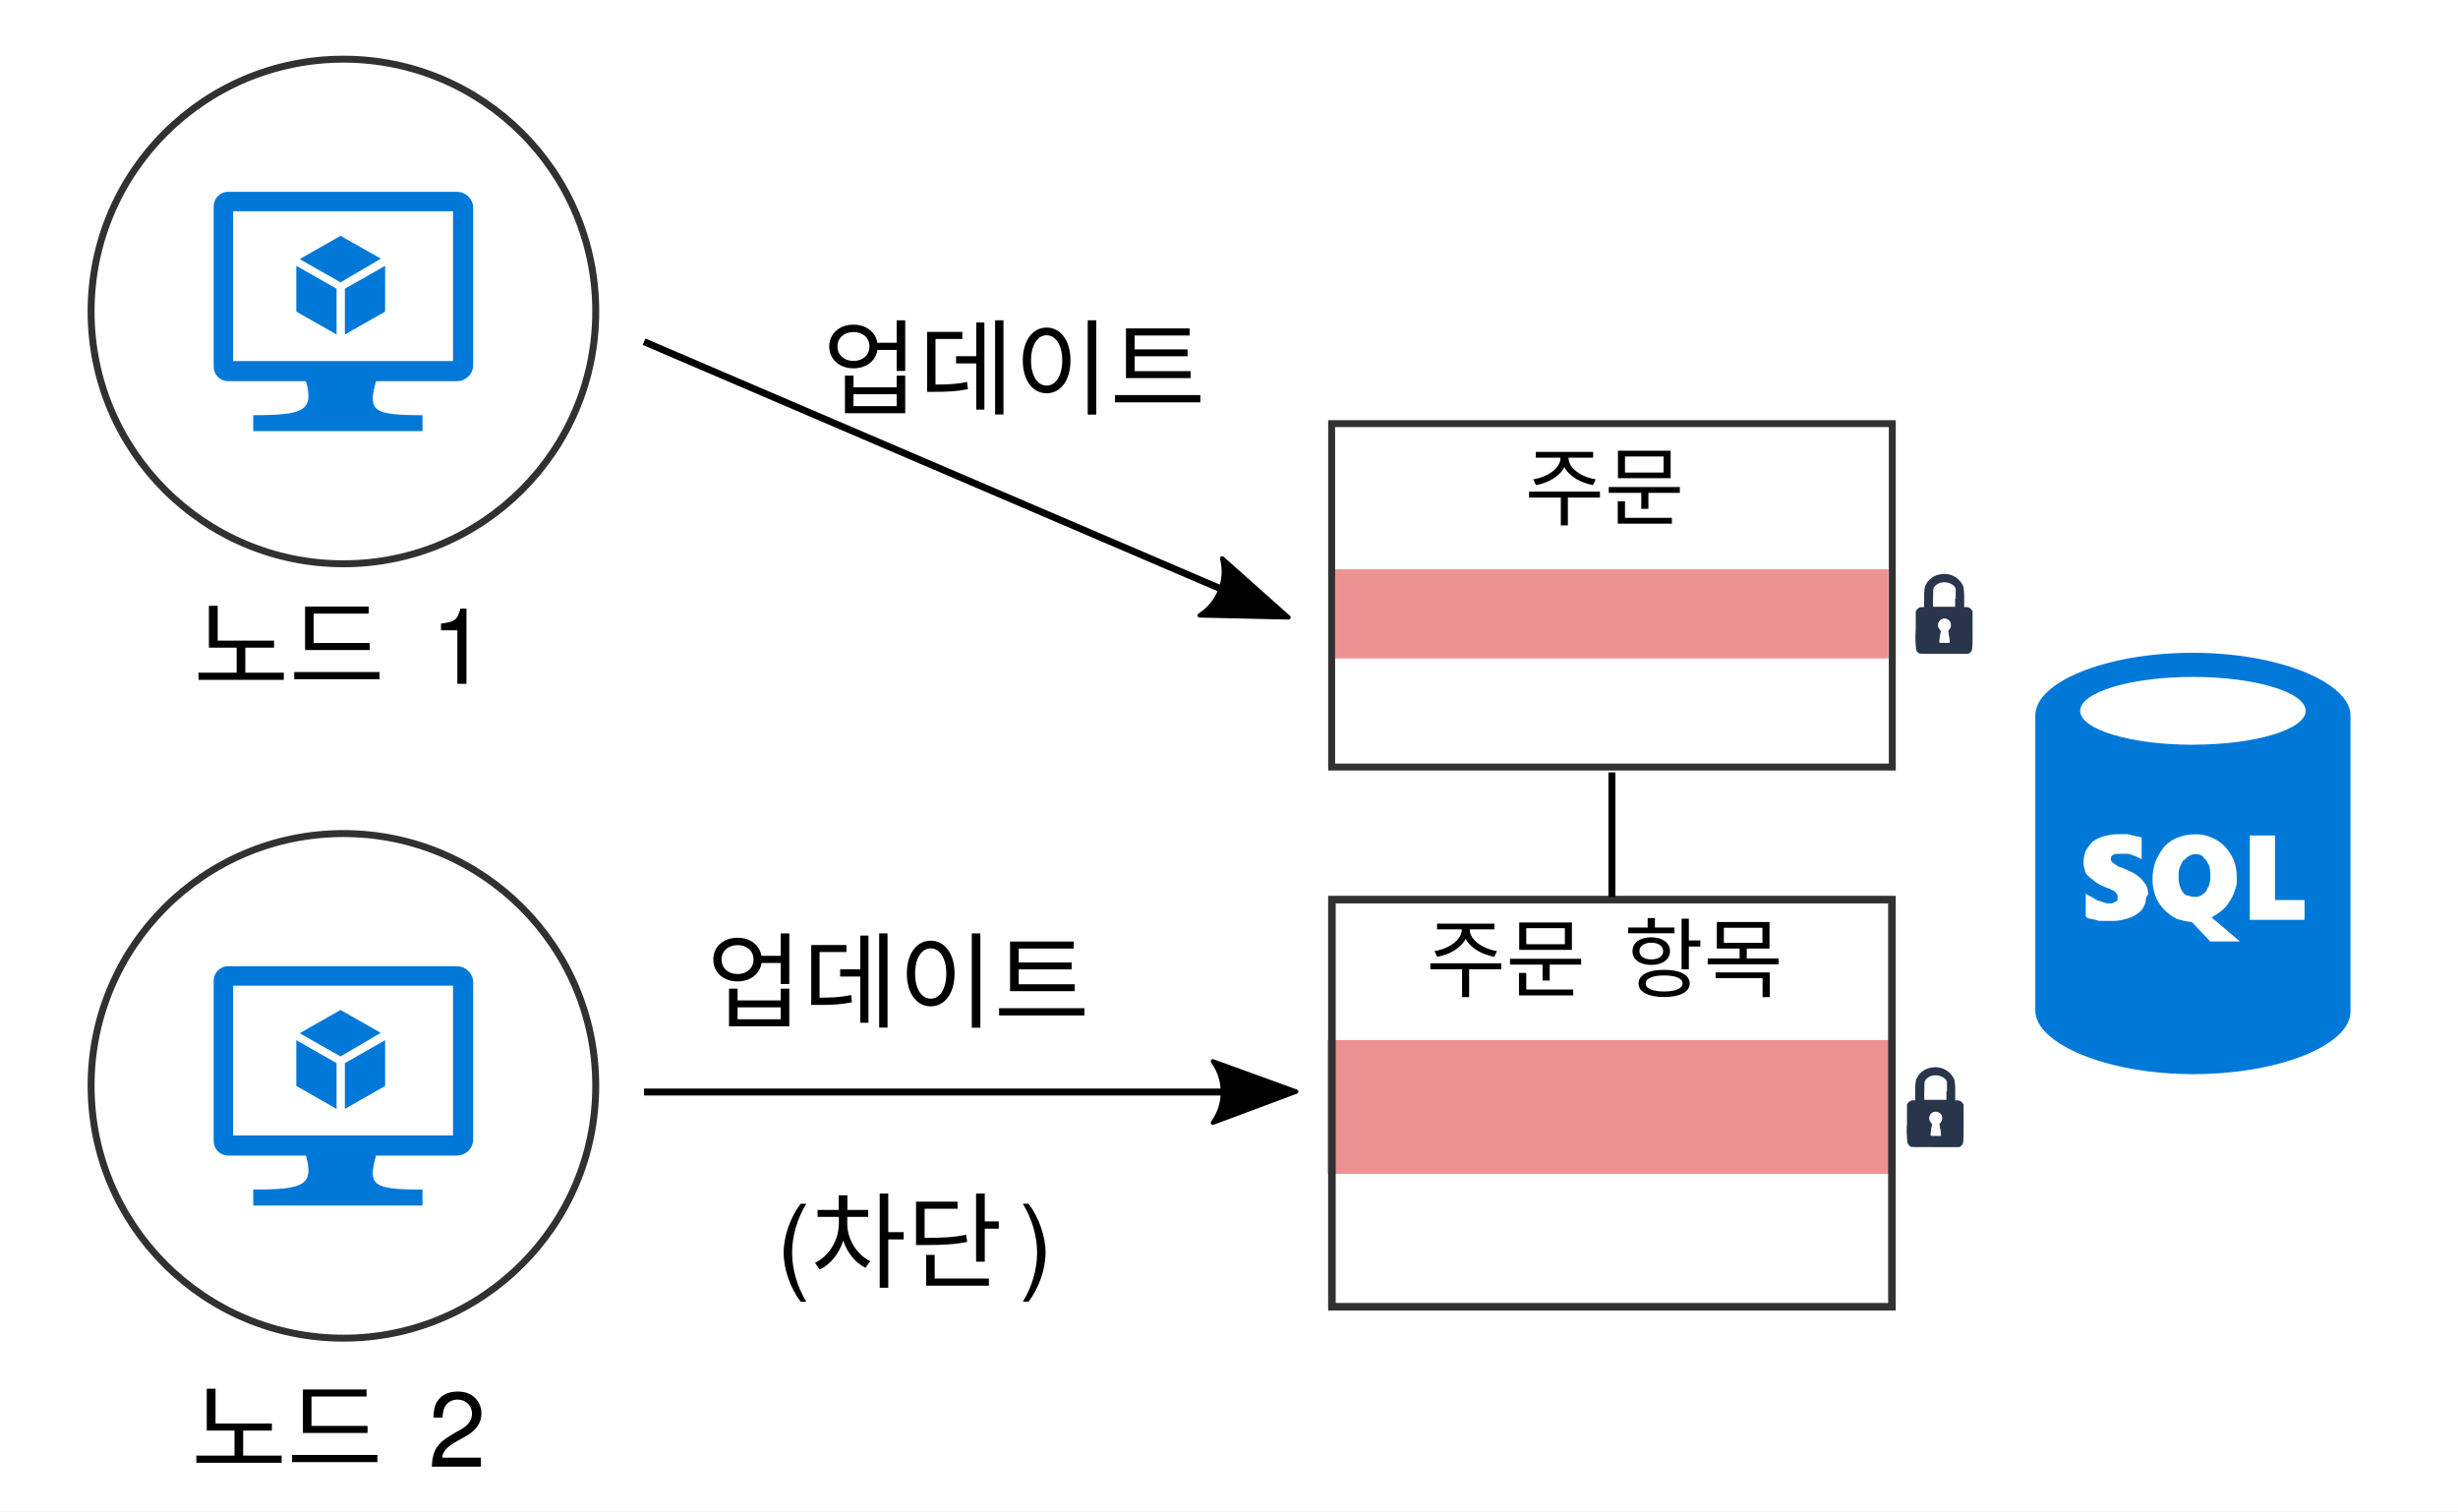
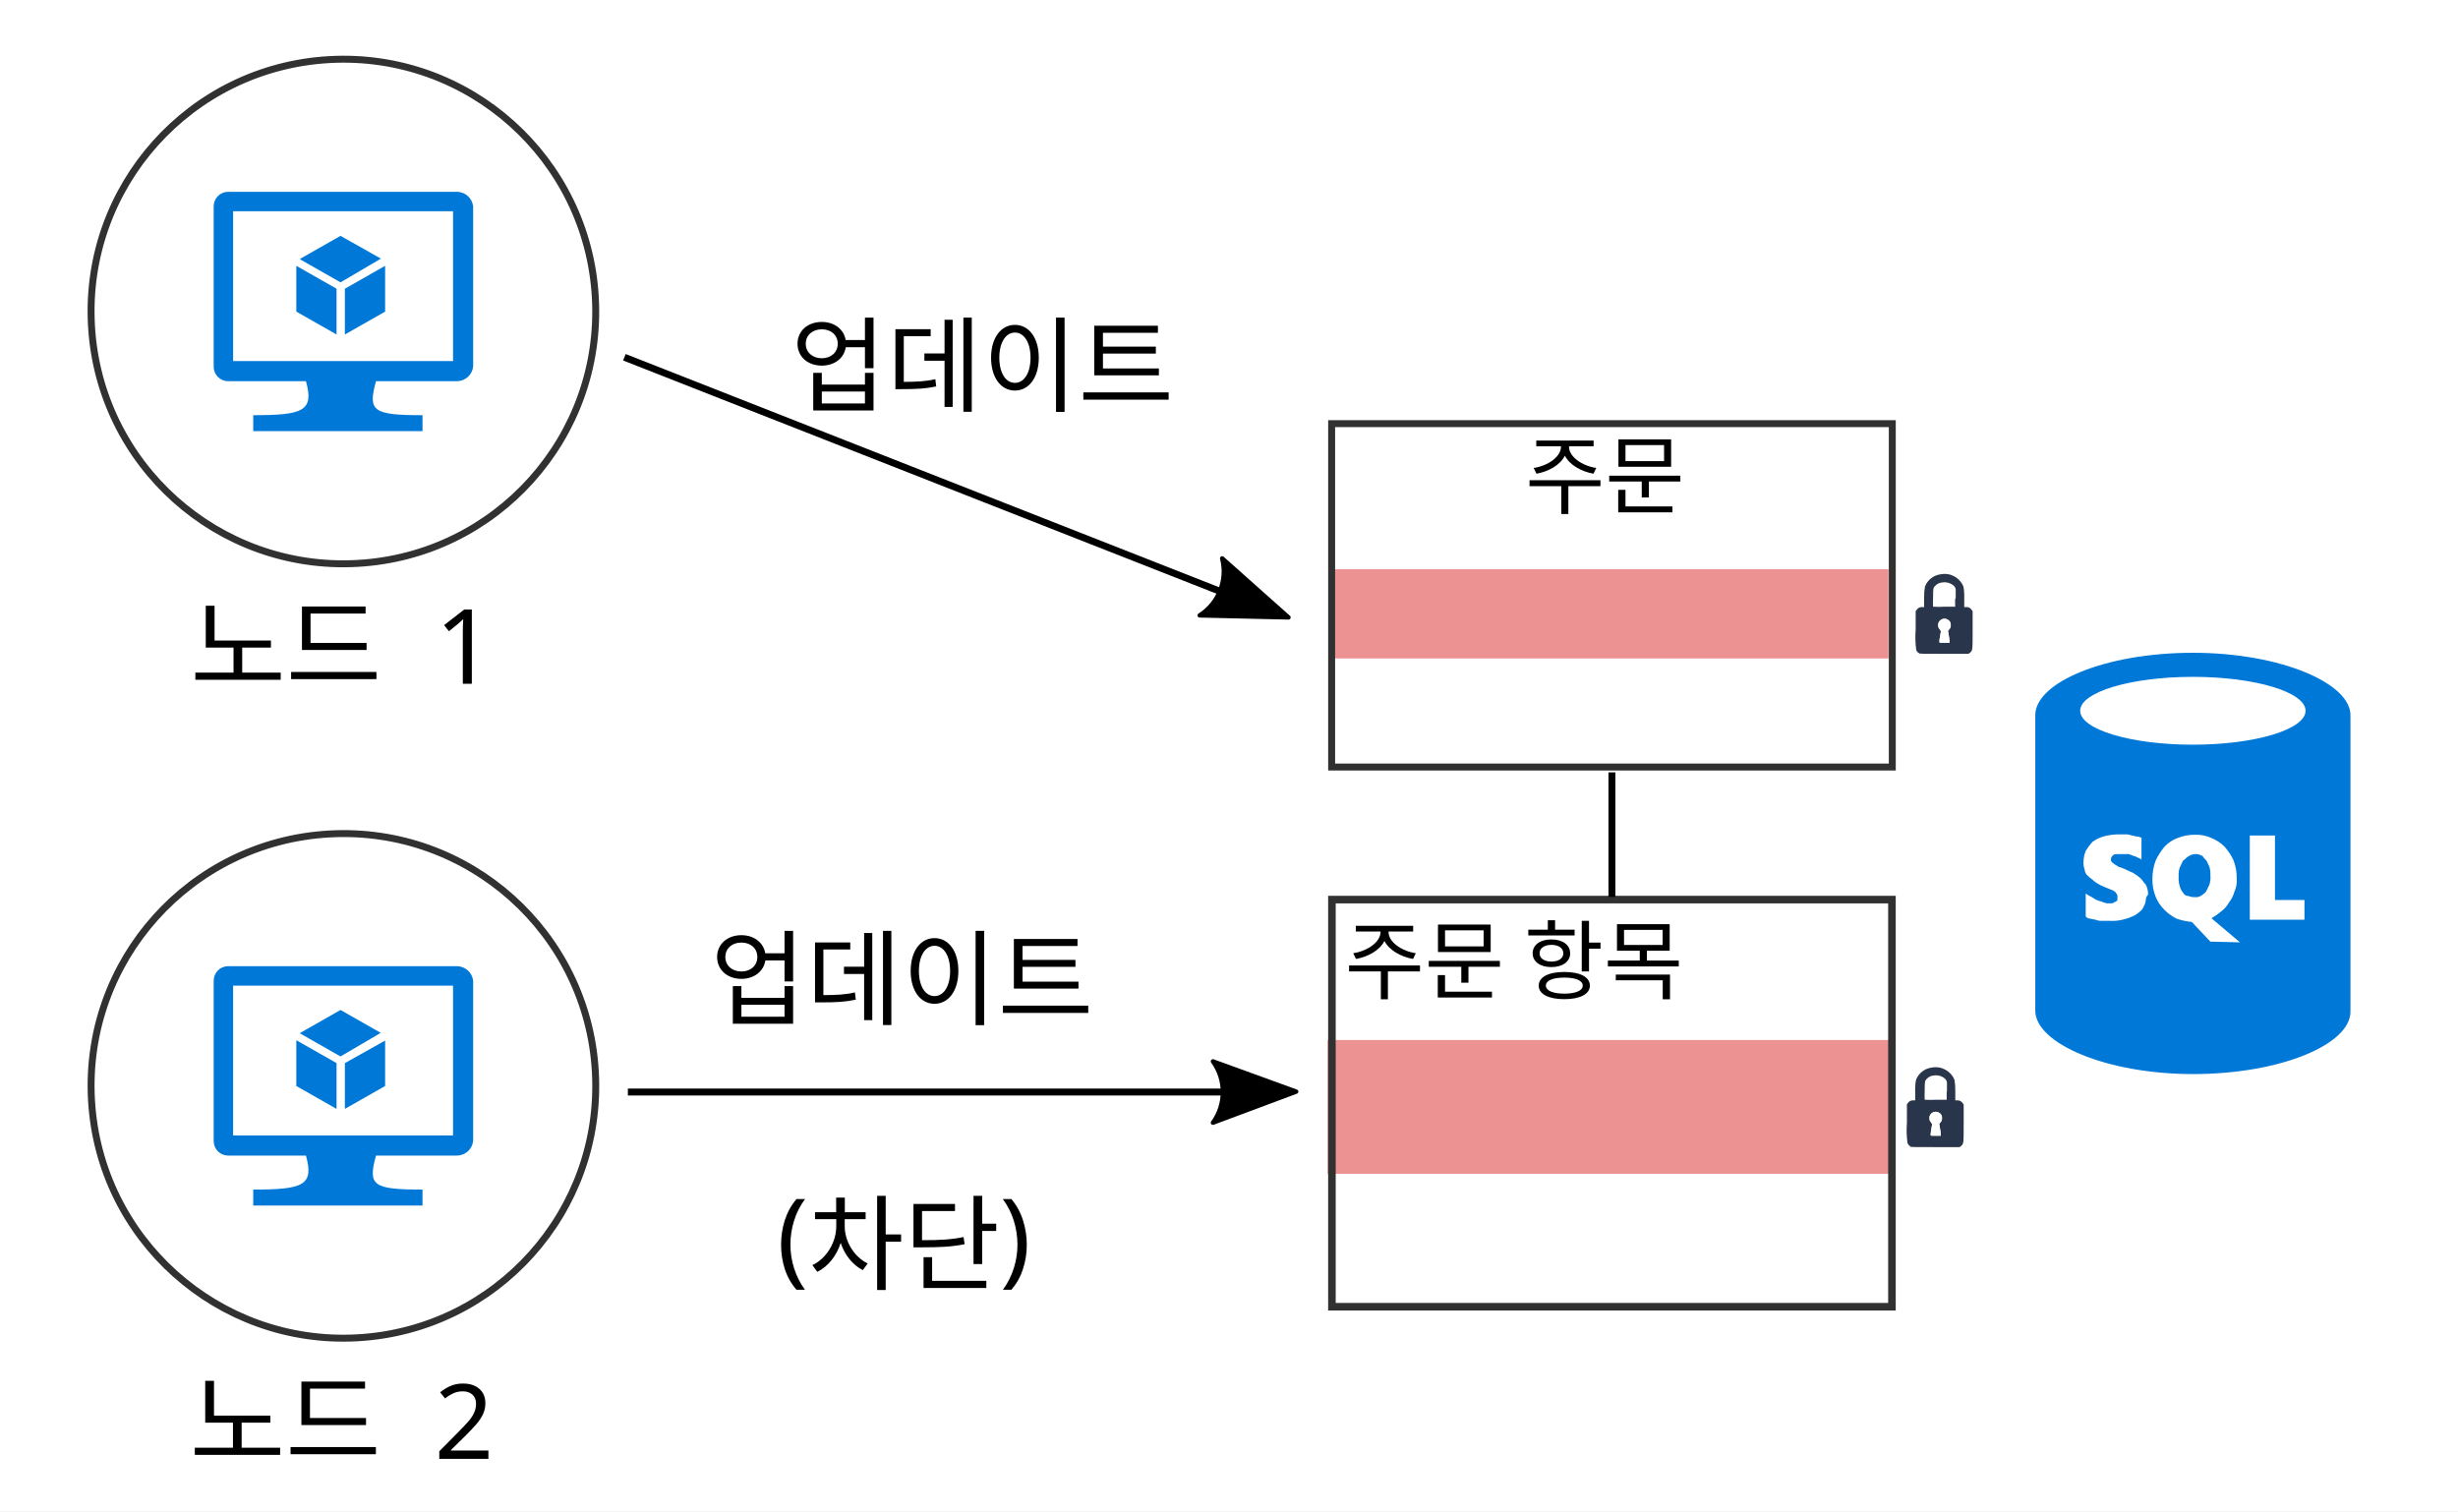
<svg xmlns="http://www.w3.org/2000/svg" viewBox="0 0 354.29 217.86">
  <defs>
-     <style>.cls-1{fill:#fff;}.cls-2{fill:#0078d7;}.cls-3{fill:#ed9292;}.cls-17,.cls-4,.cls-6,.cls-8,.cls-9{fill:none;}.cls-5{fill:#29354a;}.cls-6,.cls-8{stroke:#313131;}.cls-17,.cls-7,.cls-9{stroke:#000;}.cls-7{stroke-linejoin:round;stroke-width:0.63px;}.cls-8{stroke-width:1.09px;}.cls-10,.cls-11,.cls-12,.cls-14{isolation:isolate;}.cls-11,.cls-14{font-size:15px;}.cls-11,.cls-12,.cls-15{font-family:MalgunGothic, Malgun Gothic;}.cls-12{font-size:12.5px;}.cls-13,.cls-14{font-family:Helvetica-Light, Helvetica;}.cls-16{letter-spacing:0em;}.cls-17{stroke-miterlimit:10;}</style>
+     <style>.cls-1,.cls-10{fill:#fff;}.cls-2{fill:#0078d7;}.cls-3{fill:#ed9292;}.cls-4,.cls-6,.cls-8,.cls-9{fill:none;}.cls-5{fill:#29354a;}.cls-6,.cls-8{stroke:#313131;}.cls-10,.cls-7,.cls-9{stroke:#000;}.cls-7{stroke-linejoin:round;stroke-width:0.63px;}.cls-8{stroke-width:1.09px;}.cls-10{stroke-miterlimit:10;}.cls-11,.cls-12,.cls-13{isolation:isolate;}.cls-12{font-size:12.5px;}.cls-12,.cls-13{font-family:MalgunGothic, Malgun Gothic;}.cls-13{font-size:15px;}</style>
  </defs>
-   <g id="Shapes">
+   <g id="svg2">
    <g id="layer1">
      <rect id="rect8170" class="cls-1" width="354.29" height="217.86" />
    </g>
    <g id="layer2">
      <g id="g8060">
        <g id="paths">
          <g id="g55">
-             <path id="path57" class="cls-2" d="M318.13,124.22c-.16-.32-.47-.47-.63-.79a2.24,2.24,0,0,0-.95-.32,2.28,2.28,0,0,0-1.1.32c-.32.16-.47.47-.79.63l-.47.95a3.07,3.07,0,0,0-.16,1.26,3.5,3.5,0,0,0,.16,1.42,2.57,2.57,0,0,0,.47.95.87.87,0,0,0,.79.47,2,2,0,0,0,.95.16,1.18,1.18,0,0,0,.79-.16,2.77,2.77,0,0,0,.79-.63l.47-.95a5.76,5.76,0,0,0,0-2.68l-.32-.63Z" />
-             <path id="path59" class="cls-2" d="M316.08,94.1c-12.62,0-22.71,4.26-22.71,9v42.59c0,4.73,10.25,9.15,22.71,9.15,12.62,0,22.71-4.26,22.71-9V103.25C338.95,98.51,328.69,94.1,316.08,94.1Zm-6.78,35.65a2.24,2.24,0,0,1-.32.95,1.57,1.57,0,0,1-.63.79,3.3,3.3,0,0,1-.95.63,7.33,7.33,0,0,1-1.42.47,6.5,6.5,0,0,1-1.89.16H303a2,2,0,0,1-.95-.16,6.83,6.83,0,0,1-.79-.16.82.82,0,0,1-.63-.32V128.8a3.45,3.45,0,0,0,.79.47c.32.16.47.32.79.47s.63.16.95.32a2,2,0,0,0,.95.16c.32,0,.47,0,.63-.16a.55.55,0,0,0,.32-.16c.16,0,.16-.16.16-.32v-.32a.58.58,0,0,0-.16-.47c-.16-.16-.16-.32-.32-.32-.16-.16-.32-.16-.63-.32s-.47-.16-.79-.32a6.39,6.39,0,0,1-1.42-.79c-.32-.32-.63-.47-.95-.79a1.36,1.36,0,0,1-.47-.95,2.68,2.68,0,0,1-.16-1.1,4.67,4.67,0,0,1,.32-1.58,8.75,8.75,0,0,1,.95-1.26,4.93,4.93,0,0,1,1.58-.79,8,8,0,0,1,2.05-.32h1.1a2,2,0,0,1,.95.16c.32,0,.47.16.79.16s.47.16.63.16v3.15c-.16-.16-.32-.16-.63-.32-.16-.16-.47-.16-.79-.32a1.42,1.42,0,0,0-.79-.16h-.95c-.47,0-.79,0-.95.16-.32.16-.32.32-.32.63,0,.16,0,.32.16.32,0,.16.16.16.32.32s.32.16.47.32.47.16.79.32c.47.16.95.47,1.42.63a6.68,6.68,0,0,1,1.1.79c.32.32.47.63.79.95a3.15,3.15,0,0,1,.32,1.42A1.2,1.2,0,0,0,309.29,129.74Zm9.31,6-2.68-2.84a9.1,9.1,0,0,1-2.21-.47,7,7,0,0,1-1.73-1.26,5.67,5.67,0,0,1-1.26-1.89,6.54,6.54,0,0,1-.47-2.52,7.37,7.37,0,0,1,.47-2.68A8.94,8.94,0,0,1,312,122a5,5,0,0,1,1.89-1.26,6.54,6.54,0,0,1,2.52-.47,5.27,5.27,0,0,1,2.37.47,5.67,5.67,0,0,1,1.89,1.26,7.93,7.93,0,0,1,1.26,1.89,6.8,6.8,0,0,1,.47,2.68,3.7,3.7,0,0,1-.32,1.89,4.93,4.93,0,0,1-.79,1.58,4.25,4.25,0,0,1-1.1,1.26,11.07,11.07,0,0,1-1.42.95l4.1,3.47H318.6Zm13.56-3.15h-7.89V120.44h3.63v9.31h4.26Zm-16.09-25.24c-9,0-16.25-2.21-16.25-4.89s7.26-4.89,16.25-4.89,16.25,2.21,16.25,4.89S325.07,107.35,316.08,107.35Z" />
+             <path id="path57" class="cls-2" d="M318.13,124.22c-.16-.31-.48-.47-.63-.79a1.84,1.84,0,0,0-2.05,0c-.32.16-.48.48-.79.63l-.48,1a3.23,3.23,0,0,0-.15,1.26,3.66,3.66,0,0,0,.15,1.42,2.54,2.54,0,0,0,.48.95.86.86,0,0,0,.79.47,2,2,0,0,0,.94.16,1.17,1.17,0,0,0,.79-.16,2.73,2.73,0,0,0,.79-.63l.47-.95a3.39,3.39,0,0,0,.16-1.41,3.47,3.47,0,0,0-.16-1.27l-.31-.63Z" />
+             <path id="path59" class="cls-2" d="M316.08,94.1c-12.62,0-22.72,4.26-22.72,9v42.58c0,4.73,10.26,9.15,22.72,9.15,12.61,0,22.71-4.26,22.71-9V103.25C339,98.51,328.69,94.1,316.08,94.1Zm-6.79,35.64a2.21,2.21,0,0,1-.31.95,1.65,1.65,0,0,1-.63.79,3.48,3.48,0,0,1-1,.63,7.26,7.26,0,0,1-1.42.47,6.38,6.38,0,0,1-1.89.16H303a2,2,0,0,1-.95-.16,6.68,6.68,0,0,1-.79-.16.82.82,0,0,1-.63-.31V128.8a3.81,3.81,0,0,0,.79.47c.31.16.47.32.79.47s.63.16.94.32a2,2,0,0,0,.95.16c.31,0,.47,0,.63-.16a.56.56,0,0,0,.32-.16c.15,0,.15-.16.15-.31v-.32a.58.58,0,0,0-.15-.47c-.16-.16-.16-.32-.32-.32-.16-.16-.32-.16-.63-.31s-.47-.16-.79-.32a6.31,6.31,0,0,1-1.42-.79c-.31-.31-.63-.47-.94-.79a1.34,1.34,0,0,1-.48-.94,2.68,2.68,0,0,1-.16-1.11,4.55,4.55,0,0,1,.32-1.57,8.73,8.73,0,0,1,.95-1.27,5,5,0,0,1,1.57-.79,8.33,8.33,0,0,1,2.05-.31h1.11a2,2,0,0,1,.94.16c.32,0,.48.15.79.15s.48.16.63.16v3.16c-.15-.16-.31-.16-.63-.32-.16-.16-.47-.16-.79-.31a1.38,1.38,0,0,0-.78-.16h-.95c-.47,0-.79,0-.95.16s-.31.31-.31.63c0,.15,0,.31.15.31,0,.16.16.16.32.32s.32.16.47.31.48.16.79.32c.48.16.95.47,1.42.63a7.1,7.1,0,0,1,1.11.79c.31.31.47.63.78.94a3.13,3.13,0,0,1,.32,1.42A1.22,1.22,0,0,0,309.29,129.74Zm9.31,6-2.68-2.84a9,9,0,0,1-2.21-.48,6.63,6.63,0,0,1-1.73-1.26,5.59,5.59,0,0,1-1.27-1.89,6.65,6.65,0,0,1-.47-2.52,7.52,7.52,0,0,1,.47-2.69,9.28,9.28,0,0,1,1.27-2,5,5,0,0,1,1.89-1.26,6.65,6.65,0,0,1,2.52-.47,5.35,5.35,0,0,1,2.37.47,5.73,5.73,0,0,1,1.89,1.26,8.05,8.05,0,0,1,1.26,1.9,6.69,6.69,0,0,1,.48,2.68,3.64,3.64,0,0,1-.32,1.89,4.88,4.88,0,0,1-.79,1.58,4.3,4.3,0,0,1-1.1,1.26,11.65,11.65,0,0,1-1.42,1l4.1,3.47Zm13.56-3.16h-7.88V120.44h3.63v9.3h4.25Zm-16.08-25.23c-9,0-16.25-2.21-16.25-4.89s7.26-4.89,16.25-4.89,16.24,2.21,16.24,4.89S325.07,107.35,316.08,107.35Z" />
          </g>
        </g>
        <rect id="rect6243" class="cls-3" x="191.6" y="82.06" width="80.61" height="12.86" />
        <rect id="rect6245" class="cls-3" x="191.36" y="149.92" width="81.34" height="19.29" />
        <g id="g7468">
          <path id="path7472" class="cls-4" d="M273.51,89.86V77h25.75v25.75H273.51V89.86Z" />
-           <path id="path7470" class="cls-4" d="M278.47,102.53a1.81,1.81,0,0,1-1-1.13c-.18-.46-.2-1.32-.17-6.46l0-5.93.36-.47a1.87,1.87,0,0,1,1.63-.85l.71-.08.08-3a16.39,16.39,0,0,1,.27-3.56,6.23,6.23,0,0,1,5.09-3.93A6.51,6.51,0,0,1,292.66,81a16.85,16.85,0,0,1,.27,3.56l.08,3,.71.08a1.87,1.87,0,0,1,1.63.85l.36.47,0,5.93c0,6.66,0,6.71-.84,7.38l-.46.35-7.8,0c-6.89,0-7.84,0-8.18-.17Zm9.65-4a16.86,16.86,0,0,0-.25-1.88l-.24-1.36.44-.55a1.55,1.55,0,0,0,.44-1.3,1.68,1.68,0,0,0-.27-1.11,2,2,0,0,0-3.45,0,1.68,1.68,0,0,0-.27,1.11,1.53,1.53,0,0,0,.42,1.27,2,2,0,0,1,.42.73c0,.12-.12.89-.28,1.73a7.88,7.88,0,0,0-.2,1.73c.07.19.29.21,1.66.18l1.58,0v-.51Zm2-13.58c0-1.45,0-2.83,0-3.06-.25-1.38-2.48-2.46-4.34-2.09a3.49,3.49,0,0,0-2,1c-.77.73-.79.83-.79,3.92a25.55,25.55,0,0,0,.09,2.9s1.66.07,3.57.05l3.48,0,0-2.64Z" />
+           <path id="path7470" class="cls-4" d="M278.47,102.53a1.81,1.81,0,0,1-1-1.14c-.18-.46-.2-1.32-.17-6.46l0-5.93.36-.47a1.86,1.86,0,0,1,1.63-.85l.71-.08.08-3a16.78,16.78,0,0,1,.27-3.56,6.25,6.25,0,0,1,5.09-3.94A6.51,6.51,0,0,1,292.66,81a16.5,16.5,0,0,1,.28,3.56l.07,3,.72.08a1.87,1.87,0,0,1,1.63.85l.36.47,0,5.93c.05,6.66,0,6.71-.84,7.38l-.46.35-7.8,0c-6.89,0-7.84,0-8.18-.17Zm9.65-4c0-.28-.12-1.12-.25-1.87l-.24-1.37.44-.55a1.53,1.53,0,0,0,.44-1.29,1.7,1.7,0,0,0-.27-1.12,2,2,0,0,0-3.45,0,1.7,1.7,0,0,0-.27,1.12,1.53,1.53,0,0,0,.42,1.27,1.84,1.84,0,0,1,.41.73c0,.12-.12.89-.27,1.73a7.81,7.81,0,0,0-.2,1.73c.07.18.29.21,1.66.18l1.58,0v-.52Zm2-13.58c0-1.45,0-2.83,0-3.06-.25-1.38-2.48-2.46-4.34-2.09a3.49,3.49,0,0,0-2,1c-.77.73-.79.83-.79,3.92a24.74,24.74,0,0,0,.09,2.9,35.47,35.47,0,0,0,3.57.06l3.48,0,0-2.64Z" />
        </g>
        <g id="g7515">
          <g id="g7474">
-             <path id="path7476" class="cls-5" d="M276.66,94.19a.81.81,0,0,1-.46-.51,13.6,13.6,0,0,1-.07-2.91l0-2.67.16-.21a.84.84,0,0,1,.73-.38l.32,0,0-1.36a7.38,7.38,0,0,1,.12-1.6,2.8,2.8,0,0,1,2.29-1.77,2.93,2.93,0,0,1,3.24,1.77,7.58,7.58,0,0,1,.12,1.6l0,1.36.32,0a.84.84,0,0,1,.73.38l.16.21,0,2.67c0,3,0,3-.38,3.32l-.21.16h-3.51c-3.1,0-3.53,0-3.68-.08ZM281,92.4a7.59,7.59,0,0,0-.11-.85l-.11-.61.2-.25a.7.7,0,0,0,.2-.58.75.75,0,0,0-.12-.5.92.92,0,0,0-1.55,0,.75.75,0,0,0-.12.5.69.69,0,0,0,.19.57.88.88,0,0,1,.19.33c0,.05-.06.4-.12.78a3.55,3.55,0,0,0-.09.78c0,.08.13.09.75.08l.71,0V92.4Zm.89-6.11c0-.65,0-1.27,0-1.38-.11-.62-1.12-1.11-2-.94a1.57,1.57,0,0,0-.9.43c-.35.33-.36.37-.36,1.76a11.5,11.5,0,0,0,0,1.31s.75,0,1.61,0l1.57,0,0-1.19Z" />
+             <path id="path7476" class="cls-5" d="M276.66,94.19a.83.83,0,0,1-.46-.51,13.6,13.6,0,0,1-.08-2.91l0-2.67.16-.21a.84.84,0,0,1,.74-.38l.32,0,0-1.36a8.06,8.06,0,0,1,.12-1.6,2.81,2.81,0,0,1,2.3-1.77,2.92,2.92,0,0,1,3.24,1.77,7.36,7.36,0,0,1,.12,1.6l0,1.36.32,0a.83.83,0,0,1,.73.38l.16.21,0,2.67c0,3,0,3-.38,3.32l-.21.16-3.5,0c-3.11,0-3.53,0-3.69-.08ZM281,92.4a7.26,7.26,0,0,0-.11-.85l-.11-.61.2-.25a.69.69,0,0,0,.2-.58.74.74,0,0,0-.12-.5.92.92,0,0,0-1.55,0,.73.73,0,0,0-.13.5.71.71,0,0,0,.19.57.83.83,0,0,1,.19.33s-.05.4-.12.78a3.46,3.46,0,0,0-.09.77c0,.09.13.1.75.08H281V92.4Zm.89-6.12c0-.65,0-1.27,0-1.37-.12-.63-1.12-1.11-2-.94a1.55,1.55,0,0,0-.9.42c-.35.33-.36.38-.36,1.77a11.83,11.83,0,0,0,0,1.3,13.18,13.18,0,0,0,1.61,0l1.57,0V86.28Z" />
          </g>
-           <path id="path7476-2" class="cls-1" d="M280.27,89.18a1,1,0,0,0-.78.43.76.76,0,0,0-.12.5.69.69,0,0,0,.19.57.89.89,0,0,1,.19.33c0,.05-.06.4-.12.78a3.54,3.54,0,0,0-.09.78c0,.08.13.09.75.08l.71,0V92.4a7.49,7.49,0,0,0-.11-.85l-.11-.61.2-.25a.7.7,0,0,0,.2-.58.76.76,0,0,0-.12-.5,1,1,0,0,0-.78-.43Z" />
+           <path id="path7476-2" class="cls-1" d="M280.27,89.18a1,1,0,0,0-.78.43.75.75,0,0,0-.12.5.66.66,0,0,0,.19.57,1,1,0,0,1,.19.33c0,.06-.06.4-.13.78a3.58,3.58,0,0,0-.09.78c0,.08.13.09.75.08l.71,0V92.4a6.91,6.91,0,0,0-.11-.84l-.11-.62.2-.24a.72.72,0,0,0,.19-.59.75.75,0,0,0-.12-.5,1,1,0,0,0-.77-.42Z" />
        </g>
        <g id="g7520">
          <g id="g7522">
-             <path id="path7524" class="cls-5" d="M275.4,165.26a.81.81,0,0,1-.46-.51,13.6,13.6,0,0,1-.07-2.91l0-2.67L275,159a.84.84,0,0,1,.73-.38l.32,0,0-1.36a7.38,7.38,0,0,1,.12-1.6,2.8,2.8,0,0,1,2.29-1.77,2.93,2.93,0,0,1,3.24,1.77,7.58,7.58,0,0,1,.12,1.6l0,1.36.32,0a.84.84,0,0,1,.73.38l.16.21,0,2.67c0,3,0,3-.38,3.32l-.21.16h-3.51c-3.1,0-3.53,0-3.68-.08Zm4.34-1.79a7.59,7.59,0,0,0-.11-.85l-.11-.61.2-.25a.7.7,0,0,0,.2-.58.75.75,0,0,0-.12-.5.92.92,0,0,0-1.55,0,.75.75,0,0,0-.12.5.69.69,0,0,0,.19.57.88.88,0,0,1,.19.33c0,.05-.06.4-.12.78a3.55,3.55,0,0,0-.09.78c0,.08.13.09.75.08l.71,0v-.23Zm.89-6.11c0-.65,0-1.27,0-1.38-.11-.62-1.12-1.11-2-.94a1.57,1.57,0,0,0-.9.43c-.35.33-.36.37-.36,1.76a11.5,11.5,0,0,0,0,1.31s.75,0,1.61,0l1.57,0,0-1.19Z" />
+             <path id="path7524" class="cls-5" d="M275.4,165.26a.83.83,0,0,1-.46-.51,13.6,13.6,0,0,1-.08-2.91l0-2.67L275,159a.84.84,0,0,1,.73-.38l.32,0,0-1.36a7.36,7.36,0,0,1,.12-1.6,2.81,2.81,0,0,1,2.29-1.77,2.93,2.93,0,0,1,3.25,1.77,8.16,8.16,0,0,1,.12,1.6l0,1.36.32,0a.84.84,0,0,1,.73.38l.16.21,0,2.67c0,3,0,3-.38,3.32l-.21.16-3.51,0c-3.1,0-3.53,0-3.68-.08Zm4.34-1.79a7.26,7.26,0,0,0-.11-.85l-.11-.61.2-.25a.71.71,0,0,0,.2-.58.75.75,0,0,0-.12-.5.93.93,0,0,0-1.56,0,.75.75,0,0,0-.12.5.7.7,0,0,0,.19.57,1,1,0,0,1,.19.33s-.06.4-.13.78a3.23,3.23,0,0,0-.08.78c0,.08.13.09.74.08l.71,0v-.23Zm.89-6.11c0-.66,0-1.28,0-1.38-.11-.62-1.11-1.11-1.95-.94a1.53,1.53,0,0,0-.91.43c-.34.32-.35.37-.35,1.76a11.83,11.83,0,0,0,0,1.3,13.07,13.07,0,0,0,1.61,0l1.56,0,0-1.18Z" />
          </g>
-           <path id="path7526" class="cls-1" d="M279,160.26a1,1,0,0,0-.78.43.76.76,0,0,0-.12.5.69.69,0,0,0,.19.57.89.89,0,0,1,.19.33c0,.05-.06.4-.12.78a3.54,3.54,0,0,0-.09.78c0,.08.13.09.75.08l.71,0v-.23a7.49,7.49,0,0,0-.11-.85l-.11-.61.2-.25a.7.7,0,0,0,.2-.58.76.76,0,0,0-.12-.5,1,1,0,0,0-.78-.43Z" />
+           <path id="path7526" class="cls-1" d="M279,160.26a1,1,0,0,0-.77.42.75.75,0,0,0-.12.5.68.68,0,0,0,.18.57.83.83,0,0,1,.19.33c0,.06-.05.41-.12.78a3.58,3.58,0,0,0-.09.78c0,.08.13.1.75.08h.71v-.24c0-.12-.06-.5-.12-.84l-.11-.62.2-.24a.7.7,0,0,0,.2-.59.75.75,0,0,0-.12-.5,1,1,0,0,0-.78-.42Z" />
        </g>
        <g id="g5342">
-           <circle id="path5124" class="cls-6" cx="49.5" cy="44.9" r="36.37" />
+           <circle id="path5124" class="cls-6" cx="49.5" cy="44.9" r="36.37" transform="translate(-2.41 2.81) rotate(-3.17)" />
          <g id="Ibiza_Symbols" data-name="Ibiza Symbols">
            <g id="g6">
              <path id="path8" class="cls-2" d="M65.9,27.65H32.8a2.09,2.09,0,0,0-2,2.1v23.1a2.09,2.09,0,0,0,2,2.1H44.1c1.2,4.3-.4,4.9-7.6,4.9v2.3H60.9v-2.3c-7.2,0-7.9-.6-6.7-4.9H65.9a2.37,2.37,0,0,0,2.3-2.1V29.75A2.37,2.37,0,0,0,65.9,27.65Zm-.6,2.8v21.6H33.6V30.45Z" />
              <g id="group975-1984">
                <g id="shape976-1985">
-                   <path id="path16" class="cls-2" d="M54.88,37.27,49.08,34l-5.8,3.3v.1l5.8,3.3,5.8-3.4h0Z" />
+                   <path id="path16" class="cls-2" d="M54.88,37.27,49.08,34l-5.8,3.3v.1l5.8,3.3,5.8-3.4Z" />
                </g>
                <g id="shape977-1987">
                  <path id="path21" class="cls-2" d="M49.71,41.62v6.6l5.8-3.3v-6.6Z" />
                </g>
                <g id="shape978-1989">
                  <path id="path26" class="cls-2" d="M48.51,41.62l-5.8-3.3v6.6l5.8,3.3Z" />
                </g>
              </g>
            </g>
          </g>
        </g>
        <g id="g5377">
          <g id="g5360">
-             <circle id="path5124-6" class="cls-6" cx="49.5" cy="156.53" r="36.37" />
+             <circle id="path5124-6" class="cls-6" cx="49.5" cy="156.53" r="36.37" transform="translate(-8.58 2.98) rotate(-3.17)" />
            <g id="g5199">
              <g id="g5201">
                <path id="path5203" class="cls-2" d="M65.9,139.28H32.8a2.09,2.09,0,0,0-2,2.1v23.1a2.09,2.09,0,0,0,2,2.1H44.1c1.2,4.3-.4,4.9-7.6,4.9v2.3H60.9v-2.3c-7.2,0-7.9-.6-6.7-4.9H65.9a2.37,2.37,0,0,0,2.3-2.1v-23.1A2.37,2.37,0,0,0,65.9,139.28Zm-.6,2.8v21.6H33.6v-21.6Z" />
                <g id="g5205">
                  <g id="g5209">
-                     <path id="path5213" class="cls-2" d="M54.88,148.89l-5.8-3.3-5.8,3.3v.1l5.8,3.3,5.8-3.4h0Z" />
+                     <path id="path5213" class="cls-2" d="M54.88,148.89l-5.8-3.3-5.8,3.3v.1l5.8,3.3,5.8-3.4Z" />
                  </g>
                  <g id="g5215">
-                     <path id="path5219" class="cls-2" d="M49.71,153.25v6.6l5.8-3.3v-6.6Z" />
+                     <path id="path5219" class="cls-2" d="M49.71,153.25v6.6l5.8-3.3V150Z" />
                  </g>
                  <g id="g5221">
                    <path id="path5225" class="cls-2" d="M48.51,153.25l-5.8-3.3v6.6l5.8,3.3Z" />
                  </g>
                </g>
              </g>
            </g>
          </g>
        </g>
        <path id="path5424" class="cls-7" d="M176.16,80.49,185.72,89l-12.8-.29A7.52,7.52,0,0,0,176.16,80.49Z" />
        <path id="path5397" class="cls-7" d="M184.48,88.53" />
-         <path id="path5689" class="cls-7" d="M174.83,153l12,4.36-12,4.48A7.52,7.52,0,0,0,174.83,153Z" />
+         <path id="path5689" class="cls-7" d="M174.83,153l12,4.36-12,4.48A7.54,7.54,0,0,0,174.83,153Z" />
        <path id="path5685" class="cls-7" d="M185.54,157.42" />
        <rect id="rect6099" class="cls-6" x="191.94" y="61.07" width="80.81" height="49.5" />
        <rect id="rect6105" class="cls-8" x="191.98" y="129.68" width="80.72" height="58.69" />
-         <path id="path7998" class="cls-9" d="M232.34,111.34v17.94" />
+         <path id="path7998" class="cls-9" d="M232.34,111.34v17.95" />
      </g>
    </g>
+     <line class="cls-10" x1="90" y1="51.5" x2="177.14" y2="85.75" />
+     <line class="cls-10" x1="90.5" y1="157.42" x2="177.83" y2="157.42" />
  </g>
-   <g id="txt">
-     <g id="text5999" class="cls-10">
-       <text class="cls-11" transform="translate(118.57 58.58)">업데이트</text>
+   <g id="Layer_3" data-name="Layer 3">
+     <g id="text6101" class="cls-11">
+       <text class="cls-12" transform="translate(219.84 73.13)">주문</text>
    </g>
-     <g id="text6101" class="cls-10">
-       <text class="cls-12" transform="translate(219.77 74.77)">주문</text>
+     <g id="text6107" class="cls-11">
+       <text class="cls-12" transform="translate(193.83 143.08)">주문 항목</text>
    </g>
-     <g id="text6107" class="cls-10">
-       <text class="cls-12" transform="translate(205.54 142.77)">주문<tspan class="cls-13" x="25" y="0"> </tspan>
-         <tspan x="28.48" y="0">항목</tspan>
+     <g id="text5999" class="cls-11">
+       <text class="cls-13" transform="translate(114 58.19)">업데이트</text>
+     </g>
+     <g id="text8292" class="cls-11">
+       <text class="cls-13" transform="translate(27.41 98.57)">노드 <tspan x="35.27" y="0">1</tspan>
      </text>
    </g>
-     <text class="cls-11" transform="translate(101.86 146.96)">업데이트</text>
-     <text class="cls-14" transform="translate(111.86 184.46)">(<tspan class="cls-15" x="5" y="0">차단</tspan>
-       <tspan class="cls-16" x="35" y="0">)</tspan>
-     </text>
-     <g id="text8292" class="cls-10">
-       <text class="cls-11" transform="translate(27.86 98.58)">노드<tspan class="cls-13" x="30" y="0" xml:space="preserve"> 1</tspan>
+     <g id="text8292-2" data-name="text8292" class="cls-11">
+       <text class="cls-13" transform="translate(102.41 146.59)">업데이트</text>
+     </g>
+     <g id="text8292-3" data-name="text8292" class="cls-11">
+       <text class="cls-13" transform="translate(111.99 183.55)">(차단)</text>
+     </g>
+     <g id="text8296" class="cls-11">
+       <text class="cls-13" transform="translate(27.33 210.3)">노드 <tspan x="35.27" y="0">2</tspan>
      </text>
    </g>
-     <g id="text8296" class="cls-10">
-       <text class="cls-11" transform="translate(27.55 211.44)">노드<tspan class="cls-13" x="30" y="0" xml:space="preserve"> 2</tspan>
-       </text>
-     </g>
-     <line class="cls-17" x1="184.48" y1="88.53" x2="92.83" y2="49.26" />
-     <line class="cls-17" x1="185.54" y1="157.42" x2="92.83" y2="157.42" />
  </g>
</svg>
